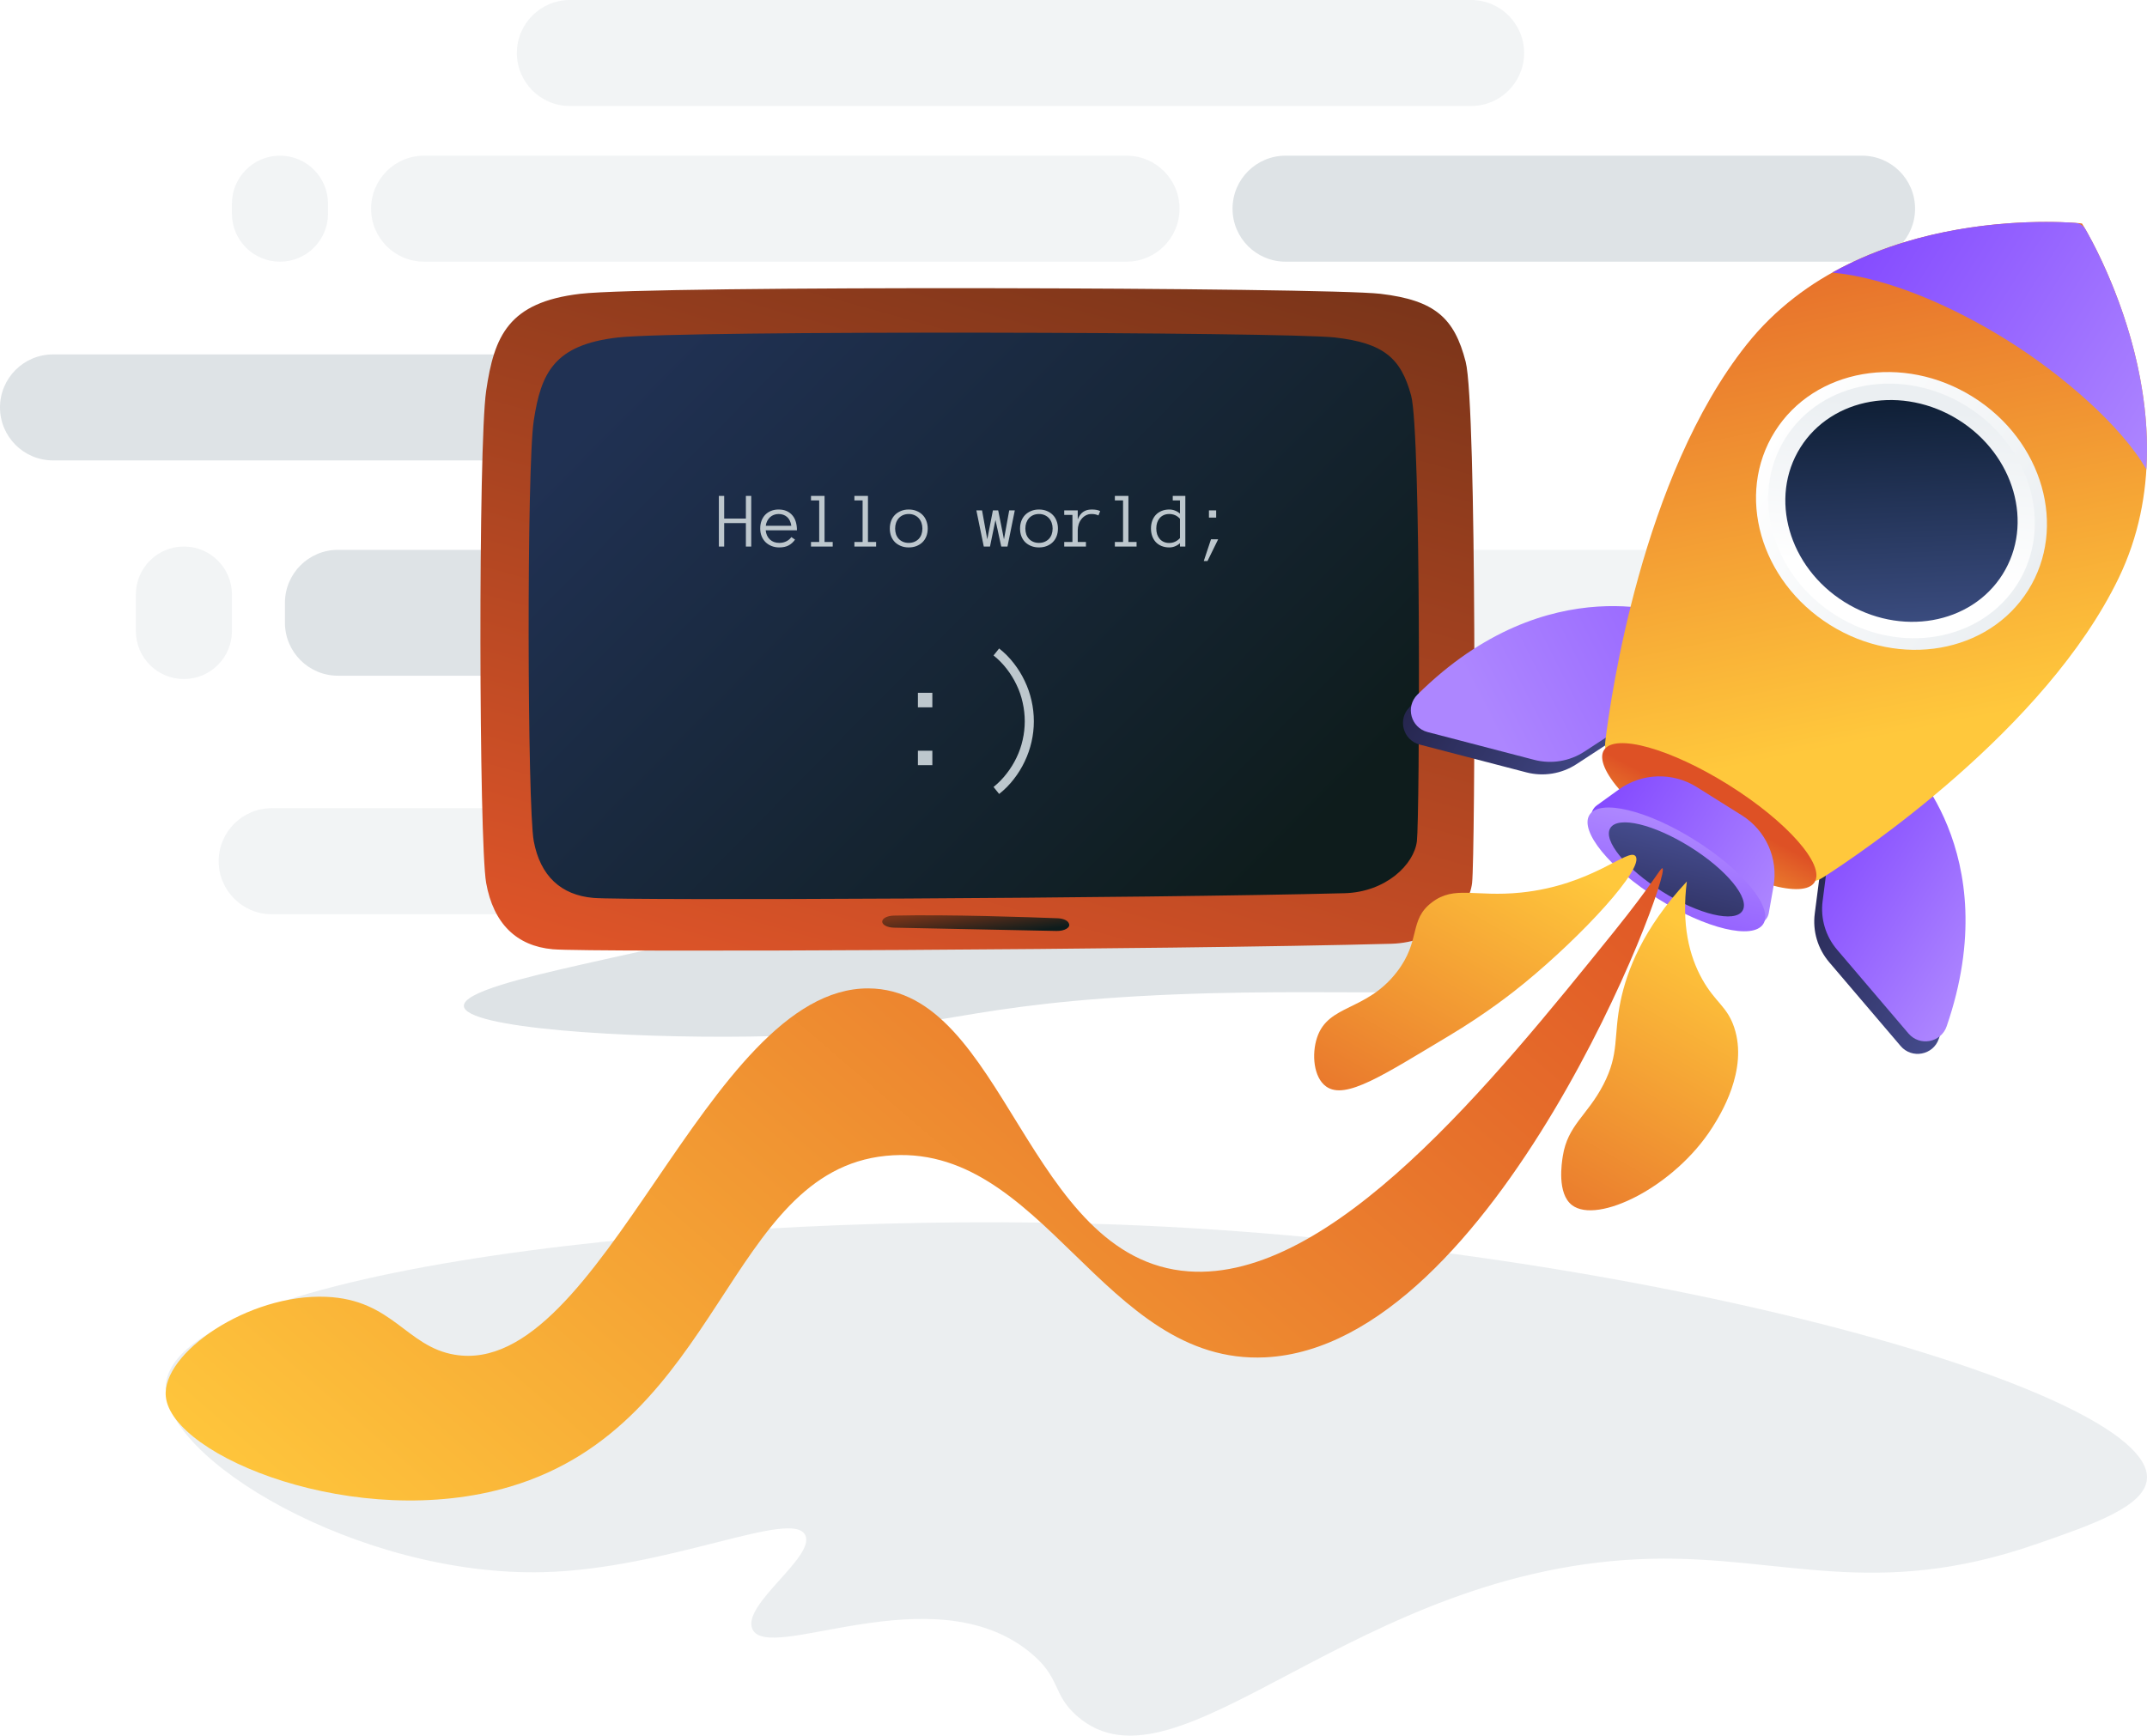
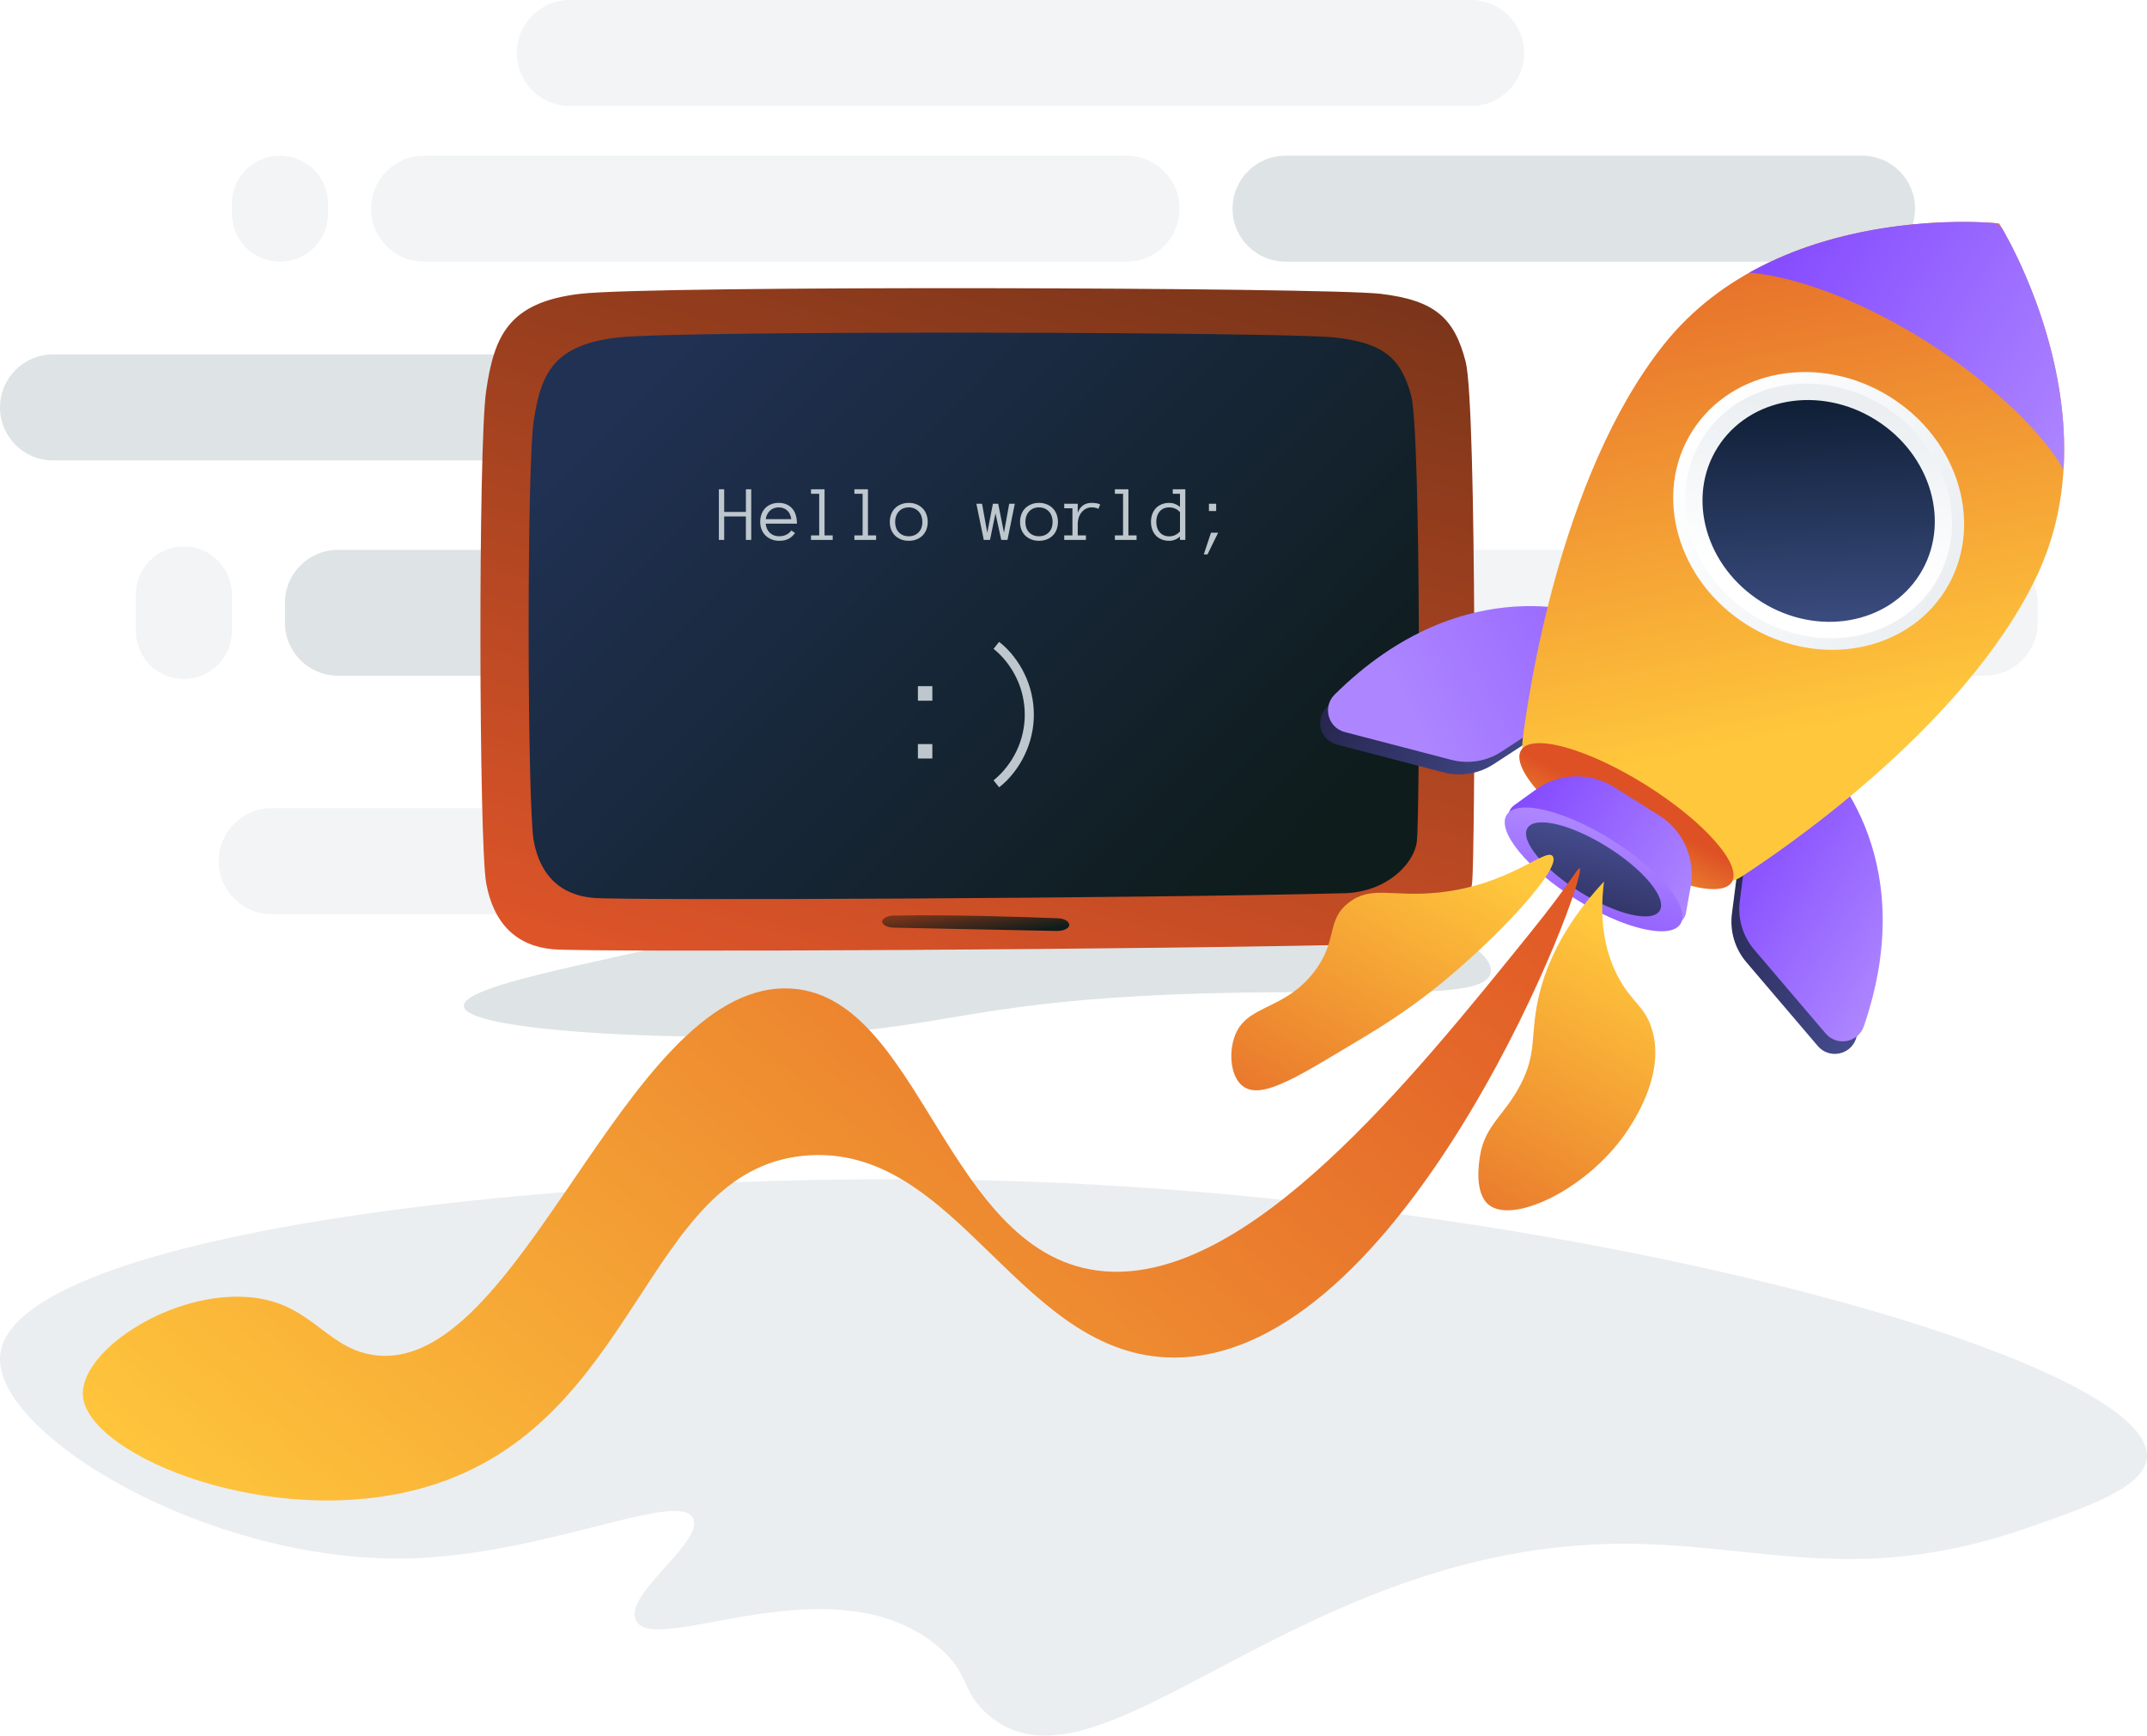
<svg xmlns="http://www.w3.org/2000/svg" width="648" height="524" viewBox="0 0 648 524" fill="none">
  <path opacity="0.2" fill-rule="evenodd" clip-rule="evenodd" d="M172 0C163.163 0 156 7.163 156 16C156 24.837 163.163 32 172 32H444C452.837 32 460 24.837 460 16C460 7.163 452.837 0 444 0H172ZM128 47C119.163 47 112 54.163 112 63C112 71.837 119.163 79 128 79H340C348.837 79 356 71.837 356 63C356 54.163 348.837 47 340 47H128ZM70 61.5C70 53.492 76.492 47 84.5 47C92.508 47 99 53.492 99 61.5V64.5C99 72.508 92.508 79 84.5 79C76.492 79 70 72.508 70 64.5V61.5ZM387 166C378.163 166 371 173.163 371 182V188C371 196.837 378.163 204 387 204H599C607.837 204 615 196.837 615 188V182C615 173.163 607.837 166 599 166H387ZM66 260C66 251.163 73.163 244 82 244H199C207.837 244 215 251.163 215 260C215 268.837 207.837 276 199 276H82C73.163 276 66 268.837 66 260ZM55.5 165C47.492 165 41 171.492 41 179.5V190.5C41 198.508 47.492 205 55.5 205C63.508 205 70 198.508 70 190.5V179.5C70 171.492 63.508 165 55.5 165Z" fill="#BDC7CD" />
  <path opacity="0.5" fill-rule="evenodd" clip-rule="evenodd" d="M372 63C372 54.163 379.163 47 388 47H562C570.837 47 578 54.163 578 63C578 71.837 570.837 79 562 79H388C379.163 79 372 71.837 372 63ZM0 123C0 114.163 7.163 107 16 107H190C198.837 107 206 114.163 206 123C206 131.837 198.837 139 190 139H16C7.163 139 0 131.837 0 123ZM102 166C93.163 166 86 173.163 86 182V188C86 196.837 93.163 204 102 204H276C284.837 204 292 196.837 292 188V182C292 173.163 284.837 166 276 166H102Z" fill="#BDC7CD" />
+   <path opacity="0.3" d="M312.282 356.791C178.74 351.71 3.125 371.315 0.042 409.273C-1.889 433.049 63.231 472.033 123.508 470.5C164.625 469.456 205.212 449.52 209.222 458.473C212.392 465.555 188.393 481.148 191.875 489.087C197.014 500.797 250.923 470.759 282.691 496.741C292.957 505.14 289.79 510.293 297.995 517.516C331.082 546.625 388.924 468.427 485.744 466.128C528.974 465.102 558.73 479.709 611.591 461.388C630.409 454.868 647.443 448.966 647.987 439.887C649.733 410.601 478.974 363.136 312.282 356.791Z" fill="#BDC7CD" />
  <path opacity="0.5" d="M175.305 291.245C158.208 295.128 139.755 299.535 140.002 303.728C140.398 310.489 189.226 313.462 226.174 312.942C280.947 312.17 285.314 304.063 343.479 300.759C404.455 297.293 448.126 303.449 449.943 293.625C450.448 290.899 447.596 287.639 442.159 283.818C392.458 248.89 272.137 269.258 175.305 291.245Z" fill="#BDC7CD" />
  <path d="M146.729 118.018C144.304 134.63 144.546 254.337 146.729 266.552C148.912 278.767 155.847 285.607 166.858 286.585C177.869 287.562 353.055 286.736 419.898 284.924C433.821 284.547 443.377 274.782 444.304 266.552C445.231 258.322 445.759 122.415 442.364 109.223C438.968 96.031 433.148 90.656 416.656 88.702C400.165 86.747 196.769 86.139 175.104 88.702C153.439 91.264 149.154 101.405 146.729 118.018Z" fill="url(#paint0_linear)" />
  <path d="M161.1 126.95C158.928 141.154 159.145 243.51 161.1 253.954C163.055 264.399 169.268 270.247 179.13 271.083C188.993 271.919 345.909 271.212 405.782 269.663C418.253 269.34 426.812 260.991 427.642 253.954C428.473 246.917 428.946 130.71 425.905 119.43C422.863 108.15 417.65 103.554 402.878 101.883C388.106 100.212 205.922 99.692 186.516 101.883C167.111 104.074 163.272 112.745 161.1 126.95Z" fill="url(#paint1_linear)" />
  <path d="M266.262 278.266C266.296 279.235 267.852 280.024 269.81 280.062C279.479 280.251 306.715 280.786 318.888 281.057C321.288 281.111 323.133 280.034 322.637 278.871L322.551 278.672C322.213 277.879 320.857 277.288 319.223 277.225C310.99 276.905 286.15 276.03 269.726 276.424C267.75 276.472 266.227 277.29 266.262 278.266Z" fill="url(#paint2_linear)" />
-   <path d="M226.738 165H225.121V157.922H218.57V165H216.965V149.707H218.57V156.551H225.121V149.707H226.738V165ZM231.098 160.102C231.215 161.258 231.637 162.18 232.363 162.867C233.09 163.555 234.035 163.898 235.199 163.898C236.02 163.898 236.75 163.73 237.391 163.395C238.031 163.059 238.512 162.641 238.832 162.141L239.957 162.914C239.41 163.68 238.758 164.266 238 164.672C237.242 165.07 236.309 165.27 235.199 165.27C234.355 165.27 233.582 165.129 232.879 164.848C232.176 164.566 231.566 164.176 231.051 163.676C230.543 163.168 230.148 162.566 229.867 161.871C229.586 161.176 229.445 160.402 229.445 159.551C229.445 158.723 229.57 157.961 229.82 157.266C230.078 156.562 230.445 155.957 230.922 155.449C231.406 154.934 231.992 154.535 232.68 154.254C233.367 153.965 234.137 153.82 234.988 153.82C235.918 153.82 236.73 153.977 237.426 154.289C238.121 154.602 238.699 155.035 239.16 155.59C239.629 156.137 239.973 156.793 240.191 157.559C240.418 158.324 240.531 159.172 240.531 160.102H231.098ZM238.832 158.73C238.652 157.535 238.219 156.645 237.531 156.059C236.844 155.473 235.996 155.18 234.988 155.18C234.473 155.18 233.996 155.266 233.559 155.438C233.121 155.602 232.734 155.84 232.398 156.152C232.062 156.465 231.781 156.844 231.555 157.289C231.328 157.727 231.184 158.207 231.121 158.73H238.832ZM251.324 165H244.773V163.629H247.246V151.078H244.773V149.707H248.863V163.629H251.324V165ZM264.426 165H257.875V163.629H260.348V151.078H257.875V149.707H261.965V163.629H264.426V165ZM280 159.574C280 160.426 279.863 161.199 279.59 161.895C279.324 162.59 278.938 163.188 278.43 163.688C277.93 164.18 277.328 164.566 276.625 164.848C275.922 165.129 275.137 165.27 274.27 165.27C273.418 165.27 272.641 165.129 271.938 164.848C271.234 164.566 270.629 164.18 270.121 163.688C269.621 163.188 269.234 162.59 268.961 161.895C268.695 161.199 268.562 160.426 268.562 159.574C268.562 158.746 268.695 157.977 268.961 157.266C269.234 156.547 269.621 155.938 270.121 155.438C270.629 154.93 271.234 154.535 271.938 154.254C272.641 153.965 273.418 153.82 274.27 153.82C275.137 153.82 275.922 153.965 276.625 154.254C277.328 154.535 277.93 154.93 278.43 155.438C278.938 155.938 279.324 156.547 279.59 157.266C279.863 157.977 280 158.746 280 159.574ZM278.395 159.574C278.395 158.949 278.301 158.375 278.113 157.852C277.934 157.32 277.664 156.855 277.305 156.457C276.945 156.059 276.508 155.746 275.992 155.52C275.484 155.293 274.91 155.18 274.27 155.18C273.629 155.18 273.051 155.293 272.535 155.52C272.027 155.746 271.598 156.059 271.246 156.457C270.895 156.855 270.625 157.32 270.438 157.852C270.258 158.375 270.168 158.949 270.168 159.574C270.168 160.199 270.258 160.777 270.438 161.309C270.625 161.832 270.895 162.285 271.246 162.668C271.598 163.051 272.027 163.352 272.535 163.57C273.051 163.789 273.629 163.898 274.27 163.898C274.91 163.898 275.484 163.789 275.992 163.57C276.508 163.352 276.945 163.051 277.305 162.668C277.664 162.285 277.934 161.832 278.113 161.309C278.301 160.777 278.395 160.199 278.395 159.574ZM306.285 154.078L304.07 165H302.195L300.449 156.984L298.797 165H296.922L294.684 154.078H296.395L297.977 162.82L299.676 154.078H301.27L303.016 162.82L304.598 154.078H306.285ZM319.305 159.574C319.305 160.426 319.168 161.199 318.895 161.895C318.629 162.59 318.242 163.188 317.734 163.688C317.234 164.18 316.633 164.566 315.93 164.848C315.227 165.129 314.441 165.27 313.574 165.27C312.723 165.27 311.945 165.129 311.242 164.848C310.539 164.566 309.934 164.18 309.426 163.688C308.926 163.188 308.539 162.59 308.266 161.895C308 161.199 307.867 160.426 307.867 159.574C307.867 158.746 308 157.977 308.266 157.266C308.539 156.547 308.926 155.938 309.426 155.438C309.934 154.93 310.539 154.535 311.242 154.254C311.945 153.965 312.723 153.82 313.574 153.82C314.441 153.82 315.227 153.965 315.93 154.254C316.633 154.535 317.234 154.93 317.734 155.438C318.242 155.938 318.629 156.547 318.895 157.266C319.168 157.977 319.305 158.746 319.305 159.574ZM317.699 159.574C317.699 158.949 317.605 158.375 317.418 157.852C317.238 157.32 316.969 156.855 316.609 156.457C316.25 156.059 315.812 155.746 315.297 155.52C314.789 155.293 314.215 155.18 313.574 155.18C312.934 155.18 312.355 155.293 311.84 155.52C311.332 155.746 310.902 156.059 310.551 156.457C310.199 156.855 309.93 157.32 309.742 157.852C309.562 158.375 309.473 158.949 309.473 159.574C309.473 160.199 309.562 160.777 309.742 161.309C309.93 161.832 310.199 162.285 310.551 162.668C310.902 163.051 311.332 163.352 311.84 163.57C312.355 163.789 312.934 163.898 313.574 163.898C314.215 163.898 314.789 163.789 315.297 163.57C315.812 163.352 316.25 163.051 316.609 162.668C316.969 162.285 317.238 161.832 317.418 161.309C317.605 160.777 317.699 160.199 317.699 159.574ZM331.527 155.613C330.949 155.324 330.262 155.18 329.465 155.18C328.809 155.18 328.223 155.32 327.707 155.602C327.191 155.883 326.754 156.254 326.395 156.715C326.035 157.168 325.758 157.691 325.562 158.285C325.375 158.871 325.281 159.477 325.281 160.102V163.629H327.754V165H321.203V163.629H323.676V155.449H321.203V154.078H325.281V156.82C326.016 154.82 327.41 153.82 329.465 153.82C330.02 153.82 330.5 153.855 330.906 153.926C331.32 153.996 331.703 154.121 332.055 154.301L331.527 155.613ZM343.035 165H336.484V163.629H338.957V151.078H336.484V149.707H340.574V163.629H343.035V165ZM357.754 165H356.137V163.992C355.676 164.406 355.168 164.723 354.613 164.941C354.066 165.16 353.504 165.27 352.926 165.27C352.059 165.27 351.281 165.129 350.594 164.848C349.906 164.566 349.324 164.176 348.848 163.676C348.379 163.168 348.016 162.562 347.758 161.859C347.508 161.156 347.383 160.387 347.383 159.551C347.383 158.723 347.508 157.957 347.758 157.254C348.016 156.543 348.379 155.938 348.848 155.438C349.324 154.93 349.906 154.535 350.594 154.254C351.281 153.965 352.059 153.82 352.926 153.82C353.504 153.82 354.066 153.926 354.613 154.137C355.168 154.34 355.676 154.648 356.137 155.062V151.078H353.957V149.707H357.754V165ZM356.137 156.621C355.676 156.113 355.172 155.746 354.625 155.52C354.086 155.293 353.512 155.18 352.902 155.18C352.262 155.18 351.695 155.293 351.203 155.52C350.719 155.746 350.312 156.055 349.984 156.445C349.656 156.836 349.406 157.297 349.234 157.828C349.07 158.352 348.988 158.926 348.988 159.551C348.988 160.176 349.07 160.754 349.234 161.285C349.406 161.809 349.656 162.266 349.984 162.656C350.312 163.047 350.719 163.355 351.203 163.582C351.695 163.809 352.262 163.922 352.902 163.922C354.137 163.922 355.215 163.434 356.137 162.457V156.621ZM367.059 156.27H364.879V154.078H367.059V156.27ZM367.656 162.82L364.445 169.371H363.32L365.5 162.82H367.656Z" fill="#BDC7CD" />
-   <path d="M281.398 213.539H277.039V209.156H281.398V213.539ZM281.398 231H277.039V226.641H281.398V231ZM312.031 217.758C312.031 219.867 311.797 221.945 311.328 223.992C310.859 226.039 310.172 228.008 309.266 229.898C308.375 231.789 307.281 233.562 305.984 235.219C304.703 236.891 303.227 238.383 301.555 239.695L299.867 237.586C301.352 236.398 302.672 235.047 303.828 233.531C305 232.031 305.992 230.43 306.805 228.727C307.633 227.008 308.25 225.227 308.656 223.383C309.078 221.523 309.289 219.648 309.289 217.758C309.289 215.867 309.078 213.984 308.656 212.109C308.25 210.234 307.633 208.445 306.805 206.742C305.992 205.023 305 203.414 303.828 201.914C302.672 200.414 301.352 199.07 299.867 197.883L301.555 195.773C303.227 197.086 304.703 198.578 305.984 200.25C307.281 201.906 308.375 203.68 309.266 205.57C310.172 207.445 310.859 209.422 311.328 211.5C311.797 213.562 312.031 215.648 312.031 217.758Z" fill="#BDC7CD" />
-   <path opacity="0.3" d="M338.186 369.73C214.949 365.042 52.884 383.13 50.039 418.151C48.257 440.087 108.352 476.054 163.978 474.64C201.922 473.677 239.377 455.283 243.078 463.544C246.004 470.078 223.856 484.464 227.07 491.788C231.812 502.592 281.562 474.879 310.878 498.85C320.353 506.599 317.43 511.354 325.001 518.017C355.536 544.874 408.915 472.727 498.264 470.606C538.158 469.66 565.618 483.136 614.401 466.233C631.766 460.217 647.486 454.772 647.988 446.395C649.599 419.376 492.016 375.584 338.186 369.73Z" fill="#BDC7CD" />
-   <path d="M572.048 232.405C572.048 232.405 603.387 260.669 585.161 313.632C583.465 318.564 577.024 319.766 573.64 315.794L552.081 290.487C548.625 286.428 547.041 281.104 547.725 275.817L551.225 248.684L572.048 232.405Z" fill="url(#paint3_linear)" />
-   <path d="M504.308 189.934C504.308 189.934 465.21 174.036 425.432 213.486C421.726 217.16 423.448 223.478 428.499 224.792L460.679 233.178C465.838 234.522 471.325 233.626 475.79 230.714L498.705 215.753L504.308 189.934Z" fill="url(#paint4_linear)" />
-   <path d="M574.421 228.623C574.421 228.623 605.76 256.887 587.533 309.85C585.837 314.782 579.397 315.984 576.012 312.011L554.453 286.704C550.998 282.646 549.414 277.322 550.097 272.035L553.598 244.902L574.421 228.623Z" fill="url(#paint5_linear)" />
-   <path d="M506.681 186.152C506.681 186.152 467.582 170.254 427.804 209.704C424.098 213.378 425.821 219.696 430.871 221.01L463.051 229.396C468.21 230.74 473.698 229.844 478.162 226.932L501.077 211.971L506.681 186.152Z" fill="url(#paint6_linear)" />
-   <path d="M527.126 104.078C561.917 60.27 628.323 67.398 628.368 67.472C628.454 67.48 663.776 124.135 639.456 174.503C617.396 220.192 561.301 257.791 550.489 264.735C549.328 265.482 547.422 266.539 546.563 265.456C529.861 244.409 509.239 232.215 485.536 227.219C484.225 226.943 484.389 224.8 484.55 223.47C486.082 210.899 495.514 143.886 527.126 104.078Z" fill="url(#paint7_linear)" />
-   <path d="M606.129 102.909C589.737 92.634 569.983 83.867 553.004 82.299C582.901 65.55 617.695 66.666 626.347 67.29C627.629 67.383 628.779 68.103 629.418 69.216C633.744 76.732 649.894 107.55 647.817 141.743C640.356 128.645 622.522 113.184 606.129 102.909Z" fill="url(#paint8_linear)" />
-   <path d="M535.677 130.288C523.753 149.289 531.198 175.421 552.305 188.657C573.416 201.893 600.197 197.219 612.122 178.218C624.046 159.217 616.601 133.085 595.494 119.849C574.387 106.613 547.605 111.287 535.677 130.288Z" fill="url(#paint9_linear)" />
-   <path d="M538.868 132.286C527.937 149.704 534.762 173.655 554.109 185.79C573.46 197.921 598.008 193.638 608.939 176.22C619.87 158.803 613.044 134.851 593.697 122.716C574.346 110.586 549.798 114.868 538.868 132.286Z" fill="url(#paint10_linear)" />
-   <path d="M543.38 135.116C533.858 150.286 539.801 171.154 556.657 181.724C573.513 192.29 594.896 188.56 604.419 173.386C613.941 158.213 607.997 137.349 591.142 126.779C574.29 116.212 552.903 119.946 543.38 135.116Z" fill="url(#paint11_linear)" />
-   <path d="M484.105 226.461C480.852 231.647 492.447 244.771 510.002 255.778C527.559 266.785 544.43 271.504 547.684 266.322C550.938 261.136 539.342 248.012 521.788 237.005C504.23 225.998 487.359 221.275 484.105 226.461Z" fill="url(#paint12_linear)" />
-   <path d="M512.086 237.599L525.729 246.153C532.988 250.704 536.761 259.198 535.27 267.633L533.854 275.634C533.335 278.58 529.995 280.062 527.459 278.471L482.215 250.103C479.679 248.512 479.563 244.864 481.987 243.113L488.581 238.357C495.529 233.35 504.824 233.047 512.086 237.599Z" fill="url(#paint13_linear)" />
-   <path d="M479.731 246.026C476.66 250.917 485.917 262.248 500.404 271.333C514.892 280.417 529.128 283.814 532.199 278.923C535.27 274.032 526.013 262.7 511.526 253.616C497.039 244.528 482.802 241.131 479.731 246.026Z" fill="url(#paint14_linear)" />
-   <path d="M486.029 249.972C483.695 253.691 490.729 262.301 501.742 269.204C512.755 276.108 523.573 278.692 525.905 274.973C528.239 271.254 521.205 262.644 510.192 255.741C499.183 248.837 488.364 246.253 486.029 249.972Z" fill="url(#paint15_linear)" />
-   <path d="M98.469 391.513C118.556 392.372 122.554 406.53 137.235 408.991C181.664 416.439 213.089 298.204 262.08 298.398C303.337 298.563 309.863 380.319 358.76 383.833C401.901 386.936 450.372 326.842 487.012 281.417C499.116 266.412 501.234 261.8 501.768 262.133C504.682 263.932 451.309 406.328 381.926 409.782C332.842 412.228 314.798 344.166 267.362 348.949C219.361 353.788 217.785 429.832 154.001 448.807C107.921 462.517 51.855 439.749 50.047 421.629C48.743 408.554 74.957 390.509 98.469 391.513Z" fill="url(#paint16_linear)" />
-   <path d="M493.628 258.477C496.433 262.058 477.579 282.463 460.032 296.837C456.973 299.343 448.833 305.854 437.028 312.896C417.583 324.493 406.115 332.196 400.261 328.025C396.435 325.299 395.852 318.22 397.511 313.243C400.885 303.11 412.32 305.403 421.543 293.503C429 283.882 425.062 277.822 432.194 272.412C439.019 267.233 445.108 270.903 459.076 269.466C480.755 267.233 491.517 255.782 493.628 258.477Z" fill="url(#paint17_linear)" />
-   <path d="M509.116 266.124C495.791 280.424 491.009 293.141 489.123 302.195C486.885 312.941 488.857 317.937 483.922 327.454C479.059 336.833 473.167 339.644 471.68 349.027C471.348 351.118 469.895 360.296 474.43 363.809C482.107 369.757 505.44 358.313 516.834 340.335C519.072 336.803 527.739 323.13 523.405 310.171C521.283 303.835 517.731 302.673 513.812 295.729C509.744 288.511 507.495 278.964 509.116 266.124Z" fill="url(#paint18_linear)" />
+   <path d="M226.738 163H225.121V155.922H218.57V163H216.965V147.707H218.57V154.551H225.121V147.707H226.738V163ZM231.098 158.102C231.215 159.258 231.637 160.18 232.363 160.867C233.09 161.555 234.035 161.898 235.199 161.898C236.02 161.898 236.75 161.73 237.391 161.395C238.031 161.059 238.512 160.641 238.832 160.141L239.957 160.914C239.41 161.68 238.758 162.266 238 162.672C237.242 163.07 236.309 163.27 235.199 163.27C234.355 163.27 233.582 163.129 232.879 162.848C232.176 162.566 231.566 162.176 231.051 161.676C230.543 161.168 230.148 160.566 229.867 159.871C229.586 159.176 229.445 158.402 229.445 157.551C229.445 156.723 229.57 155.961 229.82 155.266C230.078 154.562 230.445 153.957 230.922 153.449C231.406 152.934 231.992 152.535 232.68 152.254C233.367 151.965 234.137 151.82 234.988 151.82C235.918 151.82 236.73 151.977 237.426 152.289C238.121 152.602 238.699 153.035 239.16 153.59C239.629 154.137 239.973 154.793 240.191 155.559C240.418 156.324 240.531 157.172 240.531 158.102H231.098ZM238.832 156.73C238.652 155.535 238.219 154.645 237.531 154.059C236.844 153.473 235.996 153.18 234.988 153.18C234.473 153.18 233.996 153.266 233.559 153.438C233.121 153.602 232.734 153.84 232.398 154.152C232.062 154.465 231.781 154.844 231.555 155.289C231.328 155.727 231.184 156.207 231.121 156.73H238.832ZM251.324 163H244.773V161.629H247.246V149.078H244.773V147.707H248.863V161.629H251.324V163ZM264.426 163H257.875V161.629H260.348V149.078H257.875V147.707H261.965V161.629H264.426V163ZM280 157.574C280 158.426 279.863 159.199 279.59 159.895C279.324 160.59 278.938 161.188 278.43 161.688C277.93 162.18 277.328 162.566 276.625 162.848C275.922 163.129 275.137 163.27 274.27 163.27C273.418 163.27 272.641 163.129 271.938 162.848C271.234 162.566 270.629 162.18 270.121 161.688C269.621 161.188 269.234 160.59 268.961 159.895C268.695 159.199 268.562 158.426 268.562 157.574C268.562 156.746 268.695 155.977 268.961 155.266C269.234 154.547 269.621 153.938 270.121 153.438C270.629 152.93 271.234 152.535 271.938 152.254C272.641 151.965 273.418 151.82 274.27 151.82C275.137 151.82 275.922 151.965 276.625 152.254C277.328 152.535 277.93 152.93 278.43 153.438C278.938 153.938 279.324 154.547 279.59 155.266C279.863 155.977 280 156.746 280 157.574ZM278.395 157.574C278.395 156.949 278.301 156.375 278.113 155.852C277.934 155.32 277.664 154.855 277.305 154.457C276.945 154.059 276.508 153.746 275.992 153.52C275.484 153.293 274.91 153.18 274.27 153.18C273.629 153.18 273.051 153.293 272.535 153.52C272.027 153.746 271.598 154.059 271.246 154.457C270.895 154.855 270.625 155.32 270.438 155.852C270.258 156.375 270.168 156.949 270.168 157.574C270.168 158.199 270.258 158.777 270.438 159.309C270.625 159.832 270.895 160.285 271.246 160.668C271.598 161.051 272.027 161.352 272.535 161.57C273.051 161.789 273.629 161.898 274.27 161.898C274.91 161.898 275.484 161.789 275.992 161.57C276.508 161.352 276.945 161.051 277.305 160.668C277.664 160.285 277.934 159.832 278.113 159.309C278.301 158.777 278.395 158.199 278.395 157.574ZM306.285 152.078L304.07 163H302.195L300.449 154.984L298.797 163H296.922L294.684 152.078H296.395L297.977 160.82L299.676 152.078H301.27L303.016 160.82L304.598 152.078H306.285ZM319.305 157.574C319.305 158.426 319.168 159.199 318.895 159.895C318.629 160.59 318.242 161.188 317.734 161.688C317.234 162.18 316.633 162.566 315.93 162.848C315.227 163.129 314.441 163.27 313.574 163.27C312.723 163.27 311.945 163.129 311.242 162.848C310.539 162.566 309.934 162.18 309.426 161.688C308.926 161.188 308.539 160.59 308.266 159.895C308 159.199 307.867 158.426 307.867 157.574C307.867 156.746 308 155.977 308.266 155.266C308.539 154.547 308.926 153.938 309.426 153.438C309.934 152.93 310.539 152.535 311.242 152.254C311.945 151.965 312.723 151.82 313.574 151.82C314.441 151.82 315.227 151.965 315.93 152.254C316.633 152.535 317.234 152.93 317.734 153.438C318.242 153.938 318.629 154.547 318.895 155.266C319.168 155.977 319.305 156.746 319.305 157.574ZM317.699 157.574C317.699 156.949 317.605 156.375 317.418 155.852C317.238 155.32 316.969 154.855 316.609 154.457C316.25 154.059 315.812 153.746 315.297 153.52C314.789 153.293 314.215 153.18 313.574 153.18C312.934 153.18 312.355 153.293 311.84 153.52C311.332 153.746 310.902 154.059 310.551 154.457C310.199 154.855 309.93 155.32 309.742 155.852C309.562 156.375 309.473 156.949 309.473 157.574C309.473 158.199 309.562 158.777 309.742 159.309C309.93 159.832 310.199 160.285 310.551 160.668C310.902 161.051 311.332 161.352 311.84 161.57C312.355 161.789 312.934 161.898 313.574 161.898C314.215 161.898 314.789 161.789 315.297 161.57C315.812 161.352 316.25 161.051 316.609 160.668C316.969 160.285 317.238 159.832 317.418 159.309C317.605 158.777 317.699 158.199 317.699 157.574ZM331.527 153.613C330.949 153.324 330.262 153.18 329.465 153.18C328.809 153.18 328.223 153.32 327.707 153.602C327.191 153.883 326.754 154.254 326.395 154.715C326.035 155.168 325.758 155.691 325.562 156.285C325.375 156.871 325.281 157.477 325.281 158.102V161.629H327.754V163H321.203V161.629H323.676V153.449H321.203V152.078H325.281V154.82C326.016 152.82 327.41 151.82 329.465 151.82C330.02 151.82 330.5 151.855 330.906 151.926C331.32 151.996 331.703 152.121 332.055 152.301L331.527 153.613ZM343.035 163H336.484V161.629H338.957V149.078H336.484V147.707H340.574V161.629H343.035V163ZM357.754 163H356.137V161.992C355.676 162.406 355.168 162.723 354.613 162.941C354.066 163.16 353.504 163.27 352.926 163.27C352.059 163.27 351.281 163.129 350.594 162.848C349.906 162.566 349.324 162.176 348.848 161.676C348.379 161.168 348.016 160.562 347.758 159.859C347.508 159.156 347.383 158.387 347.383 157.551C347.383 156.723 347.508 155.957 347.758 155.254C348.016 154.543 348.379 153.938 348.848 153.438C349.324 152.93 349.906 152.535 350.594 152.254C351.281 151.965 352.059 151.82 352.926 151.82C353.504 151.82 354.066 151.926 354.613 152.137C355.168 152.34 355.676 152.648 356.137 153.062V149.078H353.957V147.707H357.754V163ZM356.137 154.621C355.676 154.113 355.172 153.746 354.625 153.52C354.086 153.293 353.512 153.18 352.902 153.18C352.262 153.18 351.695 153.293 351.203 153.52C350.719 153.746 350.312 154.055 349.984 154.445C349.656 154.836 349.406 155.297 349.234 155.828C349.07 156.352 348.988 156.926 348.988 157.551C348.988 158.176 349.07 158.754 349.234 159.285C349.406 159.809 349.656 160.266 349.984 160.656C350.312 161.047 350.719 161.355 351.203 161.582C351.695 161.809 352.262 161.922 352.902 161.922C354.137 161.922 355.215 161.434 356.137 160.457V154.621ZM367.059 154.27H364.879V152.078H367.059V154.27ZM367.656 160.82L364.445 167.371H363.32L365.5 160.82H367.656Z" fill="#BDC7CD" />
+   <path d="M281.398 211.539H277.039V207.156H281.398V211.539ZM281.398 229H277.039V224.641H281.398V229ZM312.031 215.758C312.031 217.867 311.797 219.945 311.328 221.992C310.859 224.039 310.172 226.008 309.266 227.898C308.375 229.789 307.281 231.562 305.984 233.219C304.703 234.891 303.227 236.383 301.555 237.695L299.867 235.586C301.352 234.398 302.672 233.047 303.828 231.531C305 230.031 305.992 228.43 306.805 226.727C307.633 225.008 308.25 223.227 308.656 221.383C309.078 219.523 309.289 217.648 309.289 215.758C309.289 213.867 309.078 211.984 308.656 210.109C308.25 208.234 307.633 206.445 306.805 204.742C305.992 203.023 305 201.414 303.828 199.914C302.672 198.414 301.352 197.07 299.867 195.883L301.555 193.773C303.227 195.086 304.703 196.578 305.984 198.25C307.281 199.906 308.375 201.68 309.266 203.57C310.172 205.445 310.859 207.422 311.328 209.5C311.797 211.562 312.031 213.648 312.031 215.758Z" fill="#BDC7CD" />
+   <path d="M547.048 232.405C547.048 232.405 578.387 260.669 560.161 313.632C558.465 318.564 552.024 319.766 548.64 315.794L527.081 290.487C523.625 286.428 522.041 281.104 522.725 275.817L526.225 248.684L547.048 232.405Z" fill="url(#paint3_linear)" />
+   <path d="M479.308 189.934C479.308 189.934 440.21 174.036 400.432 213.486C396.726 217.16 398.448 223.478 403.499 224.792L435.679 233.178C440.838 234.522 446.325 233.626 450.79 230.714L473.705 215.753L479.308 189.934Z" fill="url(#paint4_linear)" />
+   <path d="M549.421 228.623C549.421 228.623 580.76 256.887 562.533 309.85C560.837 314.782 554.397 315.984 551.012 312.011L529.453 286.704C525.998 282.646 524.414 277.322 525.097 272.035L528.598 244.902L549.421 228.623Z" fill="url(#paint5_linear)" />
+   <path d="M481.681 186.152C481.681 186.152 442.582 170.254 402.804 209.704C399.098 213.378 400.821 219.696 405.871 221.01L438.051 229.396C443.21 230.74 448.698 229.844 453.162 226.932L476.077 211.971L481.681 186.152Z" fill="url(#paint6_linear)" />
+   <path d="M502.126 104.078C536.917 60.27 603.323 67.398 603.368 67.472C603.454 67.48 638.776 124.135 614.456 174.503C592.396 220.192 536.301 257.791 525.489 264.735C524.328 265.482 522.422 266.539 521.563 265.456C504.861 244.409 484.239 232.215 460.536 227.219C459.225 226.943 459.389 224.8 459.55 223.47C461.082 210.899 470.514 143.886 502.126 104.078Z" fill="url(#paint7_linear)" />
+   <path d="M581.129 102.909C564.737 92.634 544.983 83.867 528.004 82.299C557.901 65.549 592.695 66.666 601.347 67.289C602.629 67.383 603.779 68.103 604.418 69.216C608.744 76.732 624.894 107.55 622.817 141.743C615.356 128.645 597.522 113.184 581.129 102.909Z" fill="url(#paint8_linear)" />
+   <path d="M510.677 130.288C498.753 149.289 506.198 175.421 527.305 188.657C548.416 201.893 575.197 197.219 587.122 178.218C599.046 159.217 591.601 133.085 570.494 119.849C549.387 106.613 522.605 111.287 510.677 130.288Z" fill="url(#paint9_linear)" />
+   <path d="M513.868 132.286C502.937 149.704 509.762 173.655 529.109 185.79C548.46 197.921 573.008 193.638 583.939 176.22C594.87 158.803 588.044 134.851 568.697 122.716C549.346 110.586 524.798 114.868 513.868 132.286Z" fill="url(#paint10_linear)" />
+   <path d="M518.38 135.116C508.858 150.286 514.801 171.154 531.657 181.724C548.513 192.29 569.896 188.56 579.419 173.386C588.941 158.213 582.997 137.349 566.142 126.779C549.29 116.212 527.903 119.946 518.38 135.116Z" fill="url(#paint11_linear)" />
+   <path d="M459.105 226.461C455.852 231.647 467.447 244.771 485.002 255.778C502.559 266.785 519.43 271.504 522.684 266.322C525.938 261.136 514.342 248.012 496.788 237.005C479.23 225.998 462.359 221.275 459.105 226.461Z" fill="url(#paint12_linear)" />
+   <path d="M487.086 237.599L500.729 246.153C507.988 250.704 511.761 259.198 510.27 267.633L508.854 275.634C508.335 278.58 504.995 280.062 502.459 278.471L457.215 250.103C454.679 248.512 454.563 244.864 456.987 243.113L463.581 238.357C470.529 233.35 479.824 233.047 487.086 237.599Z" fill="url(#paint13_linear)" />
+   <path d="M454.731 246.026C451.66 250.917 460.917 262.248 475.404 271.333C489.892 280.417 504.128 283.814 507.199 278.923C510.27 274.032 501.013 262.7 486.526 253.616C472.039 244.528 457.802 241.131 454.731 246.026Z" fill="url(#paint14_linear)" />
+   <path d="M461.029 249.972C458.695 253.691 465.729 262.301 476.742 269.204C487.755 276.108 498.573 278.692 500.905 274.973C503.239 271.254 496.205 262.644 485.192 255.741C474.183 248.837 463.364 246.253 461.029 249.972Z" fill="url(#paint15_linear)" />
+   <path d="M73.469 391.513C93.556 392.372 97.554 406.53 112.235 408.991C156.664 416.439 188.089 298.204 237.08 298.398C278.337 298.563 284.863 380.319 333.76 383.833C376.901 386.936 425.372 326.842 462.012 281.417C474.116 266.412 476.234 261.8 476.768 262.133C479.682 263.932 426.309 406.328 356.926 409.782C307.842 412.228 289.798 344.166 242.362 348.949C194.361 353.788 192.785 429.832 129.001 448.807C82.921 462.517 26.855 439.749 25.047 421.629C23.743 408.554 49.957 390.509 73.469 391.513Z" fill="url(#paint16_linear)" />
+   <path d="M468.628 258.477C471.433 262.058 452.579 282.463 435.032 296.837C431.973 299.343 423.833 305.854 412.028 312.896C392.583 324.493 381.115 332.196 375.261 328.025C371.435 325.299 370.852 318.22 372.511 313.243C375.885 303.11 387.32 305.403 396.543 293.503C404 283.882 400.062 277.822 407.194 272.412C414.019 267.233 420.108 270.903 434.076 269.466C455.755 267.233 466.517 255.782 468.628 258.477Z" fill="url(#paint17_linear)" />
+   <path d="M484.116 266.124C470.791 280.424 466.009 293.141 464.123 302.195C461.885 312.941 463.857 317.937 458.922 327.454C454.059 336.833 448.167 339.644 446.68 349.027C446.348 351.118 444.895 360.296 449.43 363.809C457.107 369.757 480.44 358.313 491.834 340.335C494.072 336.803 502.739 323.13 498.405 310.171C496.283 303.835 492.731 302.673 488.812 295.729C484.744 288.511 482.495 278.964 484.116 266.124Z" fill="url(#paint18_linear)" />
  <defs>
    <linearGradient id="paint0_linear" x1="444.634" y1="88.53" x2="372.967" y2="347.941" gradientUnits="userSpaceOnUse">
      <stop stop-color="#783419" />
      <stop offset="1" stop-color="#E05529" />
    </linearGradient>
    <linearGradient id="paint1_linear" x1="375.881" y1="271.438" x2="203.905" y2="101.684" gradientUnits="userSpaceOnUse">
      <stop stop-color="#0E1C1C" />
      <stop offset="1" stop-color="#203153" />
    </linearGradient>
    <linearGradient id="paint2_linear" x1="311.712" y1="281.059" x2="310.462" y2="271.701" gradientUnits="userSpaceOnUse">
      <stop stop-color="#0E1C1C" />
      <stop offset="1" stop-color="#783419" />
    </linearGradient>
-     <linearGradient id="paint3_linear" x1="599.56" y1="291.035" x2="545.822" y2="257.306" gradientUnits="userSpaceOnUse">
+     <linearGradient id="paint3_linear" x1="574.56" y1="291.035" x2="520.822" y2="257.306" gradientUnits="userSpaceOnUse">
      <stop stop-color="#444B8C" />
      <stop offset="0.996" stop-color="#26264F" />
    </linearGradient>
-     <linearGradient id="paint4_linear" x1="493.275" y1="224.398" x2="439.538" y2="190.67" gradientUnits="userSpaceOnUse">
+     <linearGradient id="paint4_linear" x1="468.275" y1="224.398" x2="414.538" y2="190.67" gradientUnits="userSpaceOnUse">
      <stop stop-color="#444B8C" />
      <stop offset="0.996" stop-color="#26264F" />
    </linearGradient>
-     <linearGradient id="paint5_linear" x1="601.932" y1="287.255" x2="548.194" y2="253.526" gradientUnits="userSpaceOnUse">
+     <linearGradient id="paint5_linear" x1="576.932" y1="287.255" x2="523.194" y2="253.526" gradientUnits="userSpaceOnUse">
      <stop stop-color="#AD86FF" />
      <stop offset="0.996" stop-color="#844AFF" />
    </linearGradient>
-     <linearGradient id="paint6_linear" x1="449.521" y1="217.323" x2="560.739" y2="160.548" gradientUnits="userSpaceOnUse">
+     <linearGradient id="paint6_linear" x1="424.521" y1="217.323" x2="535.739" y2="160.548" gradientUnits="userSpaceOnUse">
      <stop stop-color="#AD86FF" />
      <stop offset="0.996" stop-color="#844AFF" />
    </linearGradient>
-     <linearGradient id="paint7_linear" x1="575.578" y1="221.194" x2="536.593" y2="28.348" gradientUnits="userSpaceOnUse">
+     <linearGradient id="paint7_linear" x1="550.578" y1="221.194" x2="511.593" y2="28.348" gradientUnits="userSpaceOnUse">
      <stop stop-color="#FFC83C" />
      <stop offset="0.996" stop-color="#DE5125" />
    </linearGradient>
-     <linearGradient id="paint8_linear" x1="661.671" y1="119.669" x2="566.886" y2="60.177" gradientUnits="userSpaceOnUse">
+     <linearGradient id="paint8_linear" x1="636.671" y1="119.669" x2="541.886" y2="60.177" gradientUnits="userSpaceOnUse">
      <stop stop-color="#AD86FF" />
      <stop offset="0.996" stop-color="#844AFF" />
    </linearGradient>
-     <linearGradient id="paint9_linear" x1="612.125" y1="178.217" x2="535.703" y2="130.25" gradientUnits="userSpaceOnUse">
+     <linearGradient id="paint9_linear" x1="587.125" y1="178.217" x2="510.703" y2="130.25" gradientUnits="userSpaceOnUse">
      <stop offset="0.004" stop-color="#EBEFF2" />
      <stop offset="1" stop-color="white" />
    </linearGradient>
-     <linearGradient id="paint10_linear" x1="577.349" y1="122.385" x2="571.903" y2="172.786" gradientUnits="userSpaceOnUse">
+     <linearGradient id="paint10_linear" x1="552.349" y1="122.385" x2="546.903" y2="172.786" gradientUnits="userSpaceOnUse">
      <stop offset="0.004" stop-color="#EBEFF2" />
      <stop offset="1" stop-color="white" />
    </linearGradient>
-     <linearGradient id="paint11_linear" x1="576.717" y1="223.69" x2="571.91" y2="104.987" gradientUnits="userSpaceOnUse">
+     <linearGradient id="paint11_linear" x1="551.717" y1="223.69" x2="546.91" y2="104.987" gradientUnits="userSpaceOnUse">
      <stop stop-color="#5163A5" />
      <stop offset="0.996" stop-color="#051525" />
    </linearGradient>
-     <linearGradient id="paint12_linear" x1="500.154" y1="276.335" x2="517.125" y2="244.019" gradientUnits="userSpaceOnUse">
+     <linearGradient id="paint12_linear" x1="475.154" y1="276.335" x2="492.125" y2="244.019" gradientUnits="userSpaceOnUse">
      <stop stop-color="#FFC83C" />
      <stop offset="0.996" stop-color="#DE5125" />
    </linearGradient>
-     <linearGradient id="paint13_linear" x1="538.071" y1="269.508" x2="485.689" y2="236.631" gradientUnits="userSpaceOnUse">
+     <linearGradient id="paint13_linear" x1="513.071" y1="269.508" x2="460.689" y2="236.631" gradientUnits="userSpaceOnUse">
      <stop stop-color="#AD86FF" />
      <stop offset="0.996" stop-color="#844AFF" />
    </linearGradient>
-     <linearGradient id="paint14_linear" x1="509.052" y1="249.843" x2="497.629" y2="296.662" gradientUnits="userSpaceOnUse">
+     <linearGradient id="paint14_linear" x1="484.052" y1="249.843" x2="472.629" y2="296.662" gradientUnits="userSpaceOnUse">
      <stop stop-color="#AD86FF" />
      <stop offset="0.996" stop-color="#844AFF" />
    </linearGradient>
-     <linearGradient id="paint15_linear" x1="508.312" y1="252.874" x2="499.631" y2="288.457" gradientUnits="userSpaceOnUse">
+     <linearGradient id="paint15_linear" x1="483.312" y1="252.874" x2="474.631" y2="288.457" gradientUnits="userSpaceOnUse">
      <stop stop-color="#444B8C" />
      <stop offset="0.996" stop-color="#26264F" />
    </linearGradient>
-     <linearGradient id="paint16_linear" x1="139.264" y1="518.468" x2="434.122" y2="175.389" gradientUnits="userSpaceOnUse">
+     <linearGradient id="paint16_linear" x1="114.264" y1="518.468" x2="409.122" y2="175.389" gradientUnits="userSpaceOnUse">
      <stop stop-color="#FFC83C" />
      <stop offset="0.996" stop-color="#DE5125" />
    </linearGradient>
-     <linearGradient id="paint17_linear" x1="464.211" y1="254.519" x2="392.234" y2="379.896" gradientUnits="userSpaceOnUse">
+     <linearGradient id="paint17_linear" x1="439.211" y1="254.519" x2="367.234" y2="379.896" gradientUnits="userSpaceOnUse">
      <stop stop-color="#FFC83C" />
      <stop offset="0.996" stop-color="#DE5125" />
    </linearGradient>
-     <linearGradient id="paint18_linear" x1="521.472" y1="286.005" x2="449.493" y2="411.383" gradientUnits="userSpaceOnUse">
+     <linearGradient id="paint18_linear" x1="496.472" y1="286.005" x2="424.493" y2="411.383" gradientUnits="userSpaceOnUse">
      <stop stop-color="#FFC83C" />
      <stop offset="0.996" stop-color="#DE5125" />
    </linearGradient>
  </defs>
</svg>
